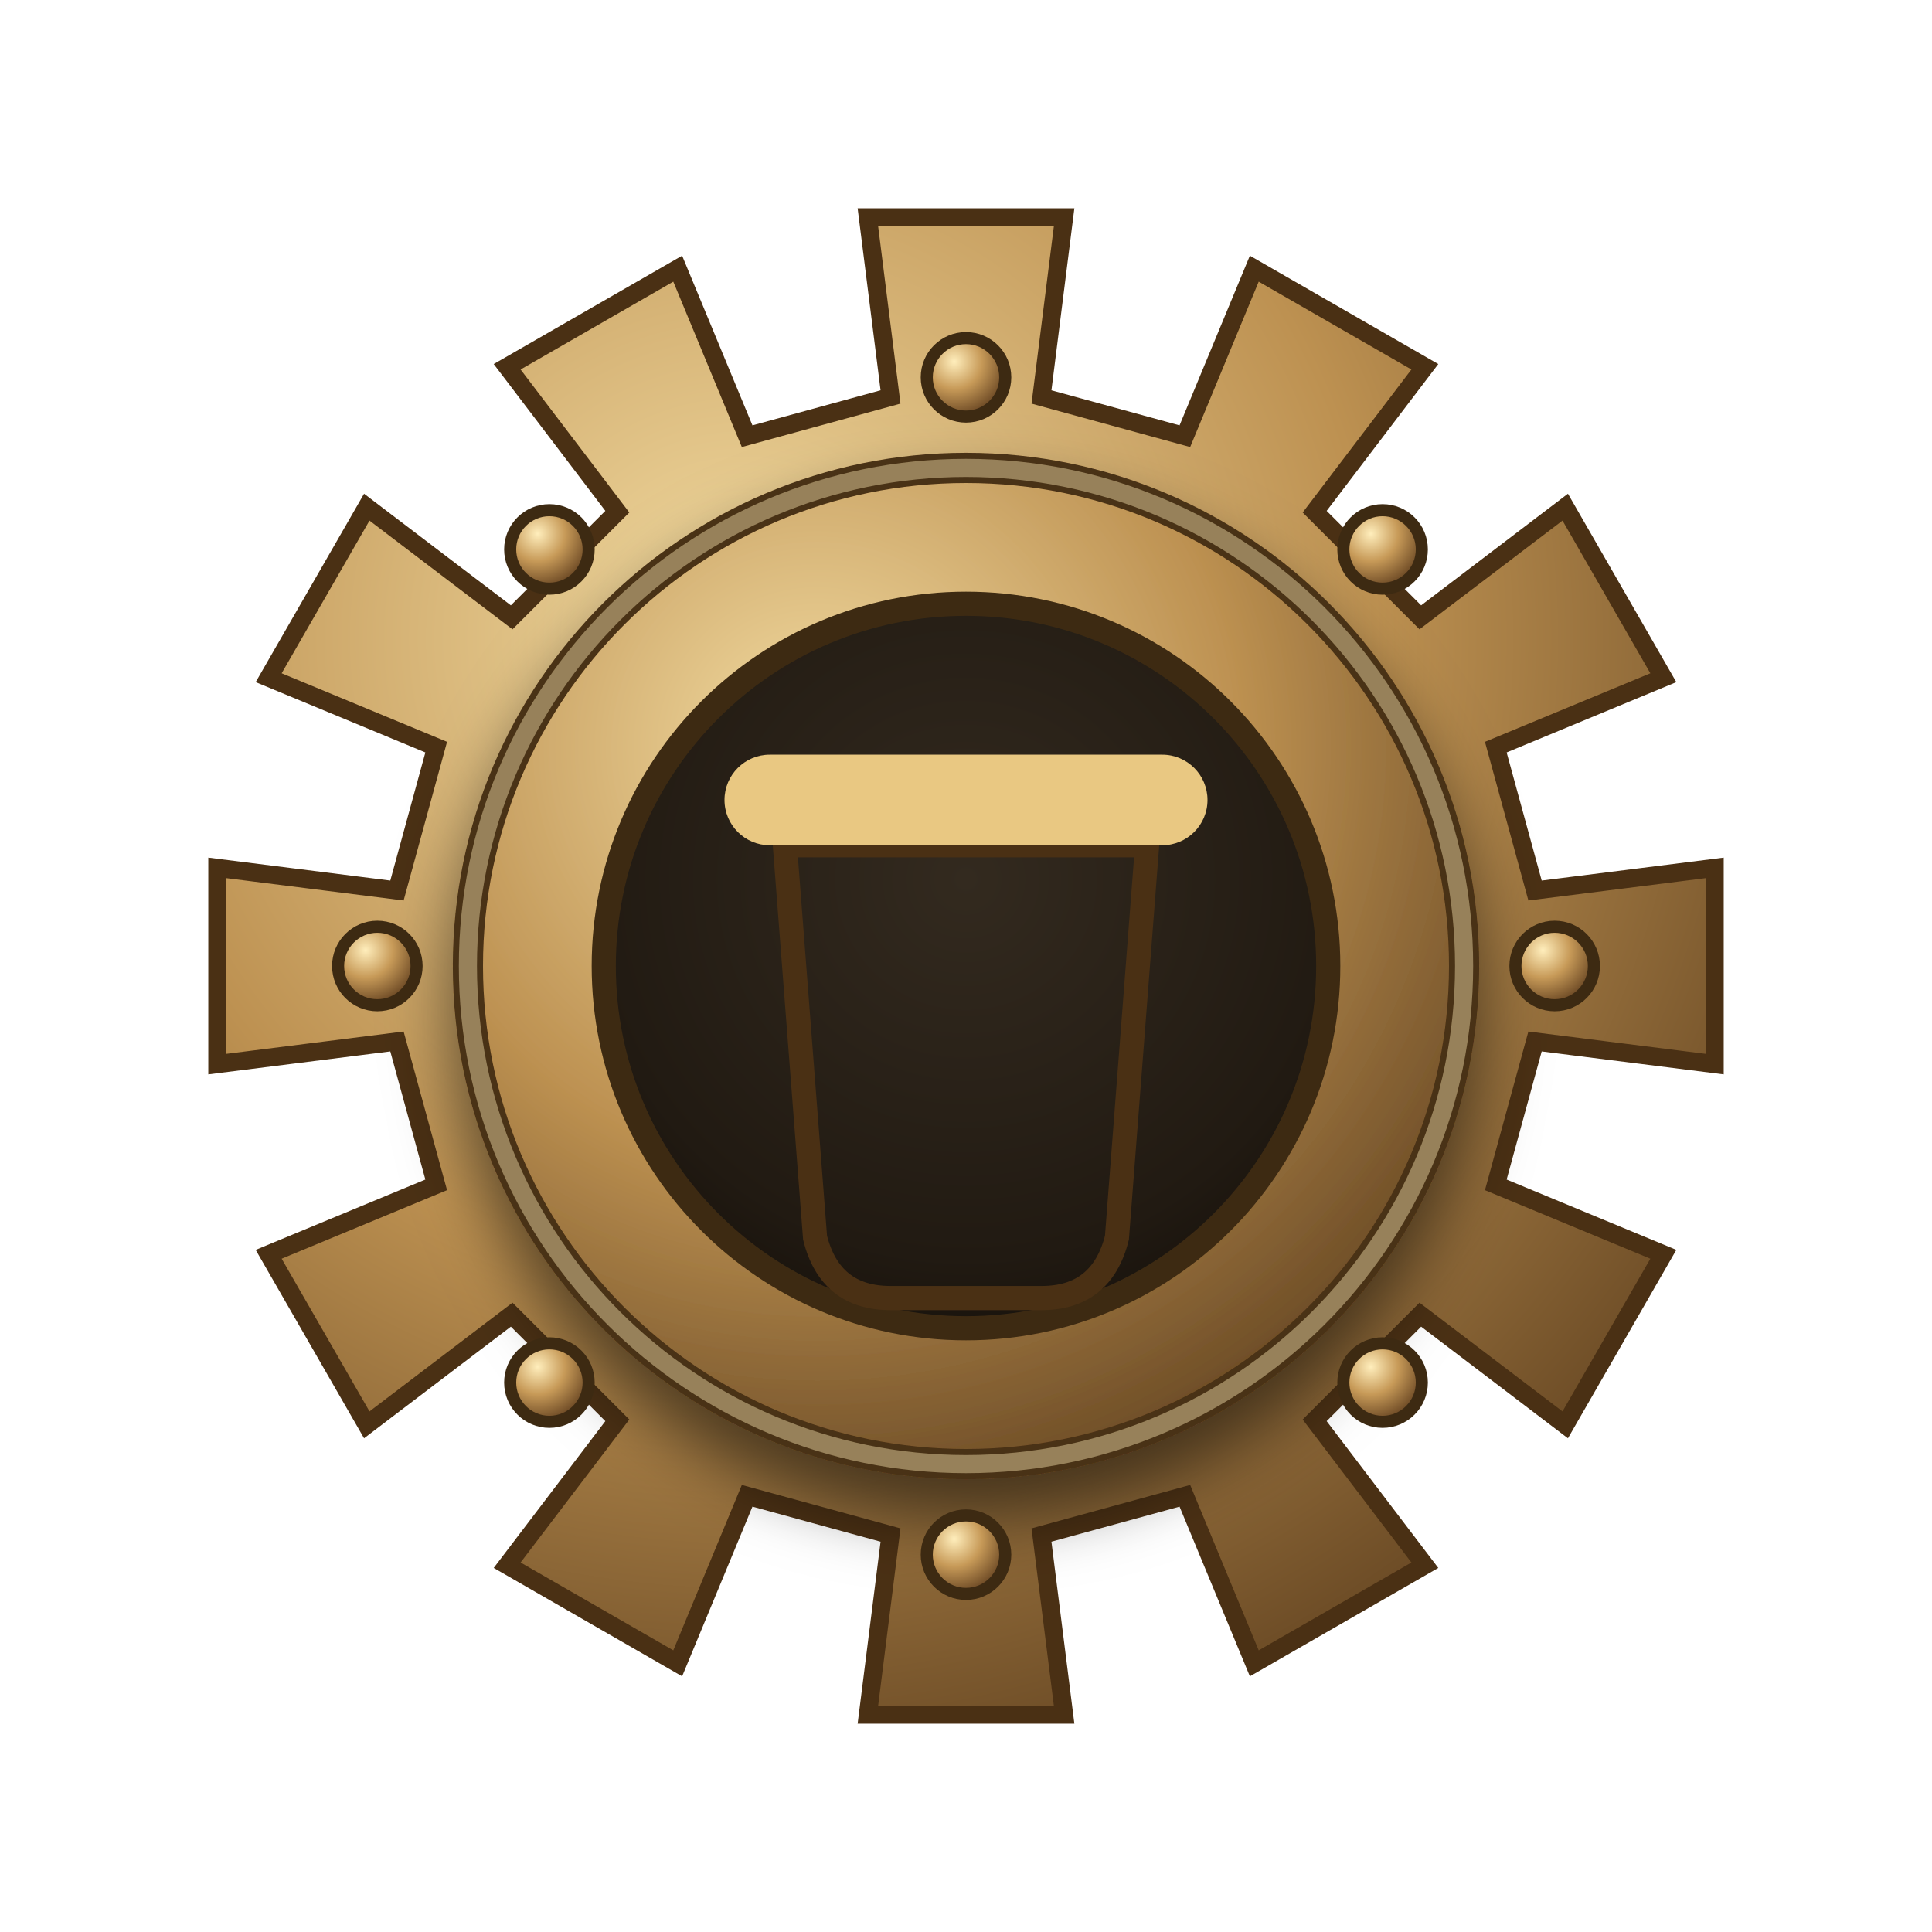
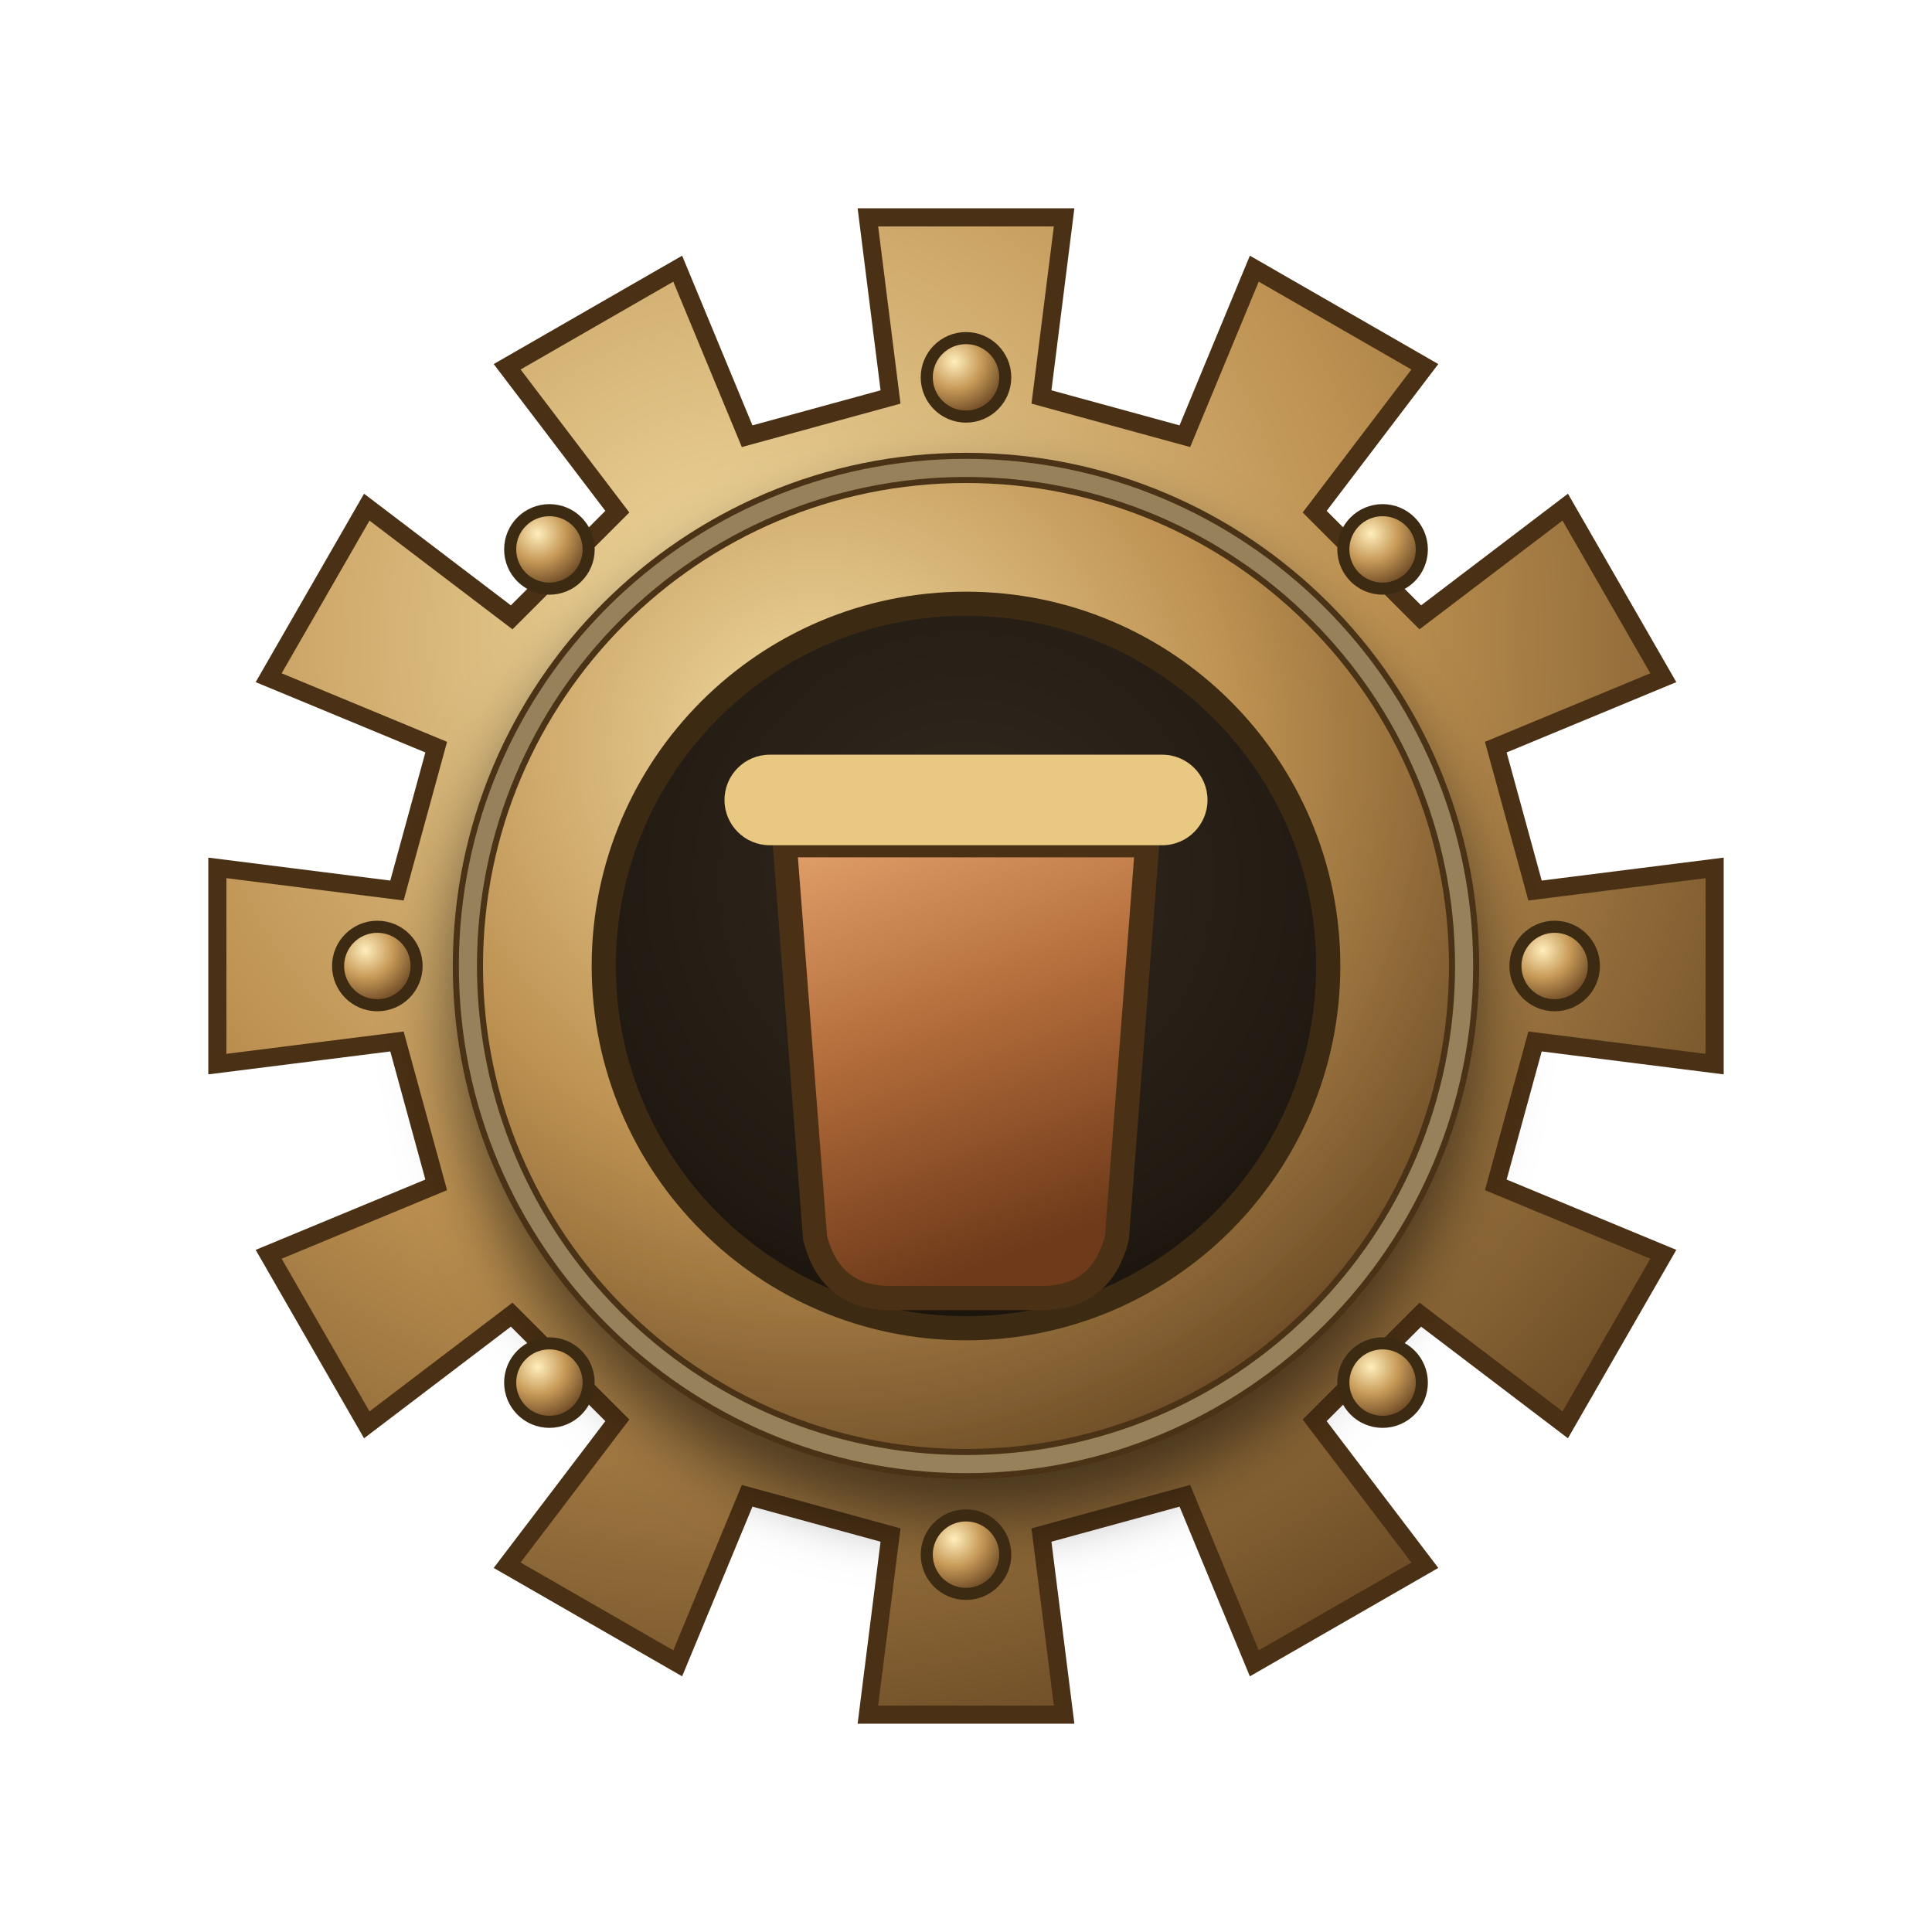
<svg xmlns="http://www.w3.org/2000/svg" viewBox="0 0 128 128">
  <defs>
    <linearGradient id="edit_delete_brass" x1="0" y1="0" x2="0.2" y2="1">
      <stop offset="0" stop-color="#f0d79a" />
      <stop offset="0.45" stop-color="#bd9151" />
      <stop offset="0.75" stop-color="#8a6230" />
      <stop offset="1" stop-color="#5c3f1e" />
    </linearGradient>
    <radialGradient id="edit_delete_brassR" cx="0.35" cy="0.28" r="0.85">
      <stop offset="0" stop-color="#f3dca2" />
      <stop offset="0.5" stop-color="#bd9151" />
      <stop offset="1" stop-color="#5a3c1c" />
    </radialGradient>
    <linearGradient id="edit_delete_copper" x1="0" y1="0" x2="0.3" y2="1">
      <stop offset="0" stop-color="#e2a06a" />
      <stop offset="0.5" stop-color="#b06a39" />
      <stop offset="1" stop-color="#6e3a1a" />
    </linearGradient>
    <radialGradient id="edit_delete_recess" cx="0.5" cy="0.38" r="0.75">
      <stop offset="0" stop-color="#332a1f" />
      <stop offset="0.7" stop-color="#211a12" />
      <stop offset="1" stop-color="#100b07" />
    </radialGradient>
    <radialGradient id="edit_delete_rivet" cx="0.35" cy="0.3" r="0.7">
      <stop offset="0" stop-color="#ffeebc" />
      <stop offset="0.5" stop-color="#c79a58" />
      <stop offset="1" stop-color="#6b4824" />
    </radialGradient>
    <radialGradient id="edit_delete_glow" cx="0.5" cy="0.5" r="0.5">
      <stop offset="0" stop-color="#ffb15a" />
      <stop offset="0.5" stop-color="#d97a2a" />
      <stop offset="1" stop-color="#d97a2a" stop-opacity="0" />
    </radialGradient>
    <filter id="edit_delete_sh" x="-30%" y="-30%" width="160%" height="160%">
      <feDropShadow dx="0" dy="2.5" stdDeviation="2.2" flood-color="#000" flood-opacity="0.55" />
    </filter>
  </defs>
  <g transform="rotate(0 64 64)">
    <path d="M113.6 57.5 L113.6 70.5 L101.7 69.0 L99.1 78.5 L110.2 83.1 L103.7 94.4 L94.1 87.1 L87.1 94.1 L94.4 103.7 L83.1 110.2 L78.5 99.1 L69.0 101.7 L70.5 113.6 L57.5 113.6 L59.0 101.7 L49.5 99.1 L44.9 110.2 L33.6 103.7 L40.9 94.1 L33.9 87.1 L24.3 94.4 L17.8 83.1 L28.9 78.5 L26.3 69.0 L14.4 70.5 L14.4 57.5 L26.3 59.0 L28.9 49.5 L17.8 44.9 L24.3 33.6 L33.9 40.9 L40.9 33.9 L33.6 24.3 L44.9 17.8 L49.5 28.9 L59.0 26.3 L57.5 14.4 L70.5 14.4 L69.0 26.3 L78.5 28.9 L83.1 17.8 L94.4 24.3 L87.1 33.9 L94.1 40.9 L103.7 33.6 L110.2 44.9 L99.1 49.5 L101.7 59.0 Z" fill="url(#edit_delete_brassR)" stroke="#4a3014" stroke-width="1.2" />
    <circle cx="64" cy="64" r="23.6" fill="none" stroke="#5a3c1c" stroke-width="1.4" opacity="0.6" />
  </g>
  <circle cx="64" cy="64" r="33" fill="url(#edit_delete_brassR)" stroke="#4a3014" stroke-width="2" filter="url(#edit_delete_sh)" />
  <circle cx="64" cy="64" r="33" fill="none" stroke="#f6e2ac" stroke-width="1.2" opacity="0.45" />
  <circle cx="64" cy="64" r="24" fill="url(#edit_delete_recess)" stroke="#3d2a12" stroke-width="1.6" />
  <circle cx="103.0" cy="64.0" r="2.6" fill="url(#edit_delete_rivet)" stroke="#3d2a12" stroke-width="0.8" />
  <circle cx="91.6" cy="91.6" r="2.6" fill="url(#edit_delete_rivet)" stroke="#3d2a12" stroke-width="0.8" />
  <circle cx="64.0" cy="103.0" r="2.6" fill="url(#edit_delete_rivet)" stroke="#3d2a12" stroke-width="0.8" />
  <circle cx="36.4" cy="91.6" r="2.6" fill="url(#edit_delete_rivet)" stroke="#3d2a12" stroke-width="0.8" />
  <circle cx="25.0" cy="64.0" r="2.6" fill="url(#edit_delete_rivet)" stroke="#3d2a12" stroke-width="0.8" />
  <circle cx="36.4" cy="36.4" r="2.6" fill="url(#edit_delete_rivet)" stroke="#3d2a12" stroke-width="0.8" />
  <circle cx="64.0" cy="25.0" r="2.6" fill="url(#edit_delete_rivet)" stroke="#3d2a12" stroke-width="0.8" />
  <circle cx="91.6" cy="36.4" r="2.6" fill="url(#edit_delete_rivet)" stroke="#3d2a12" stroke-width="0.8" />
-   <path d="M52 56 h24 l-2 26 q-1 4 -5 4 h-10 q-4 0 -5 -4 z" fill="url(#text_html_copper)" stroke="#4a3014" stroke-width="1.6" />
+   <path d="M52 56 h24 l-2 26 q-1 4 -5 4 h-10 q-4 0 -5 -4 z" fill="url(#edit_delete_copper)" stroke="#4a3014" stroke-width="1.6" />
  <rect x="48" y="50" width="32" height="6" rx="3" fill="#e9c882" />
</svg>
